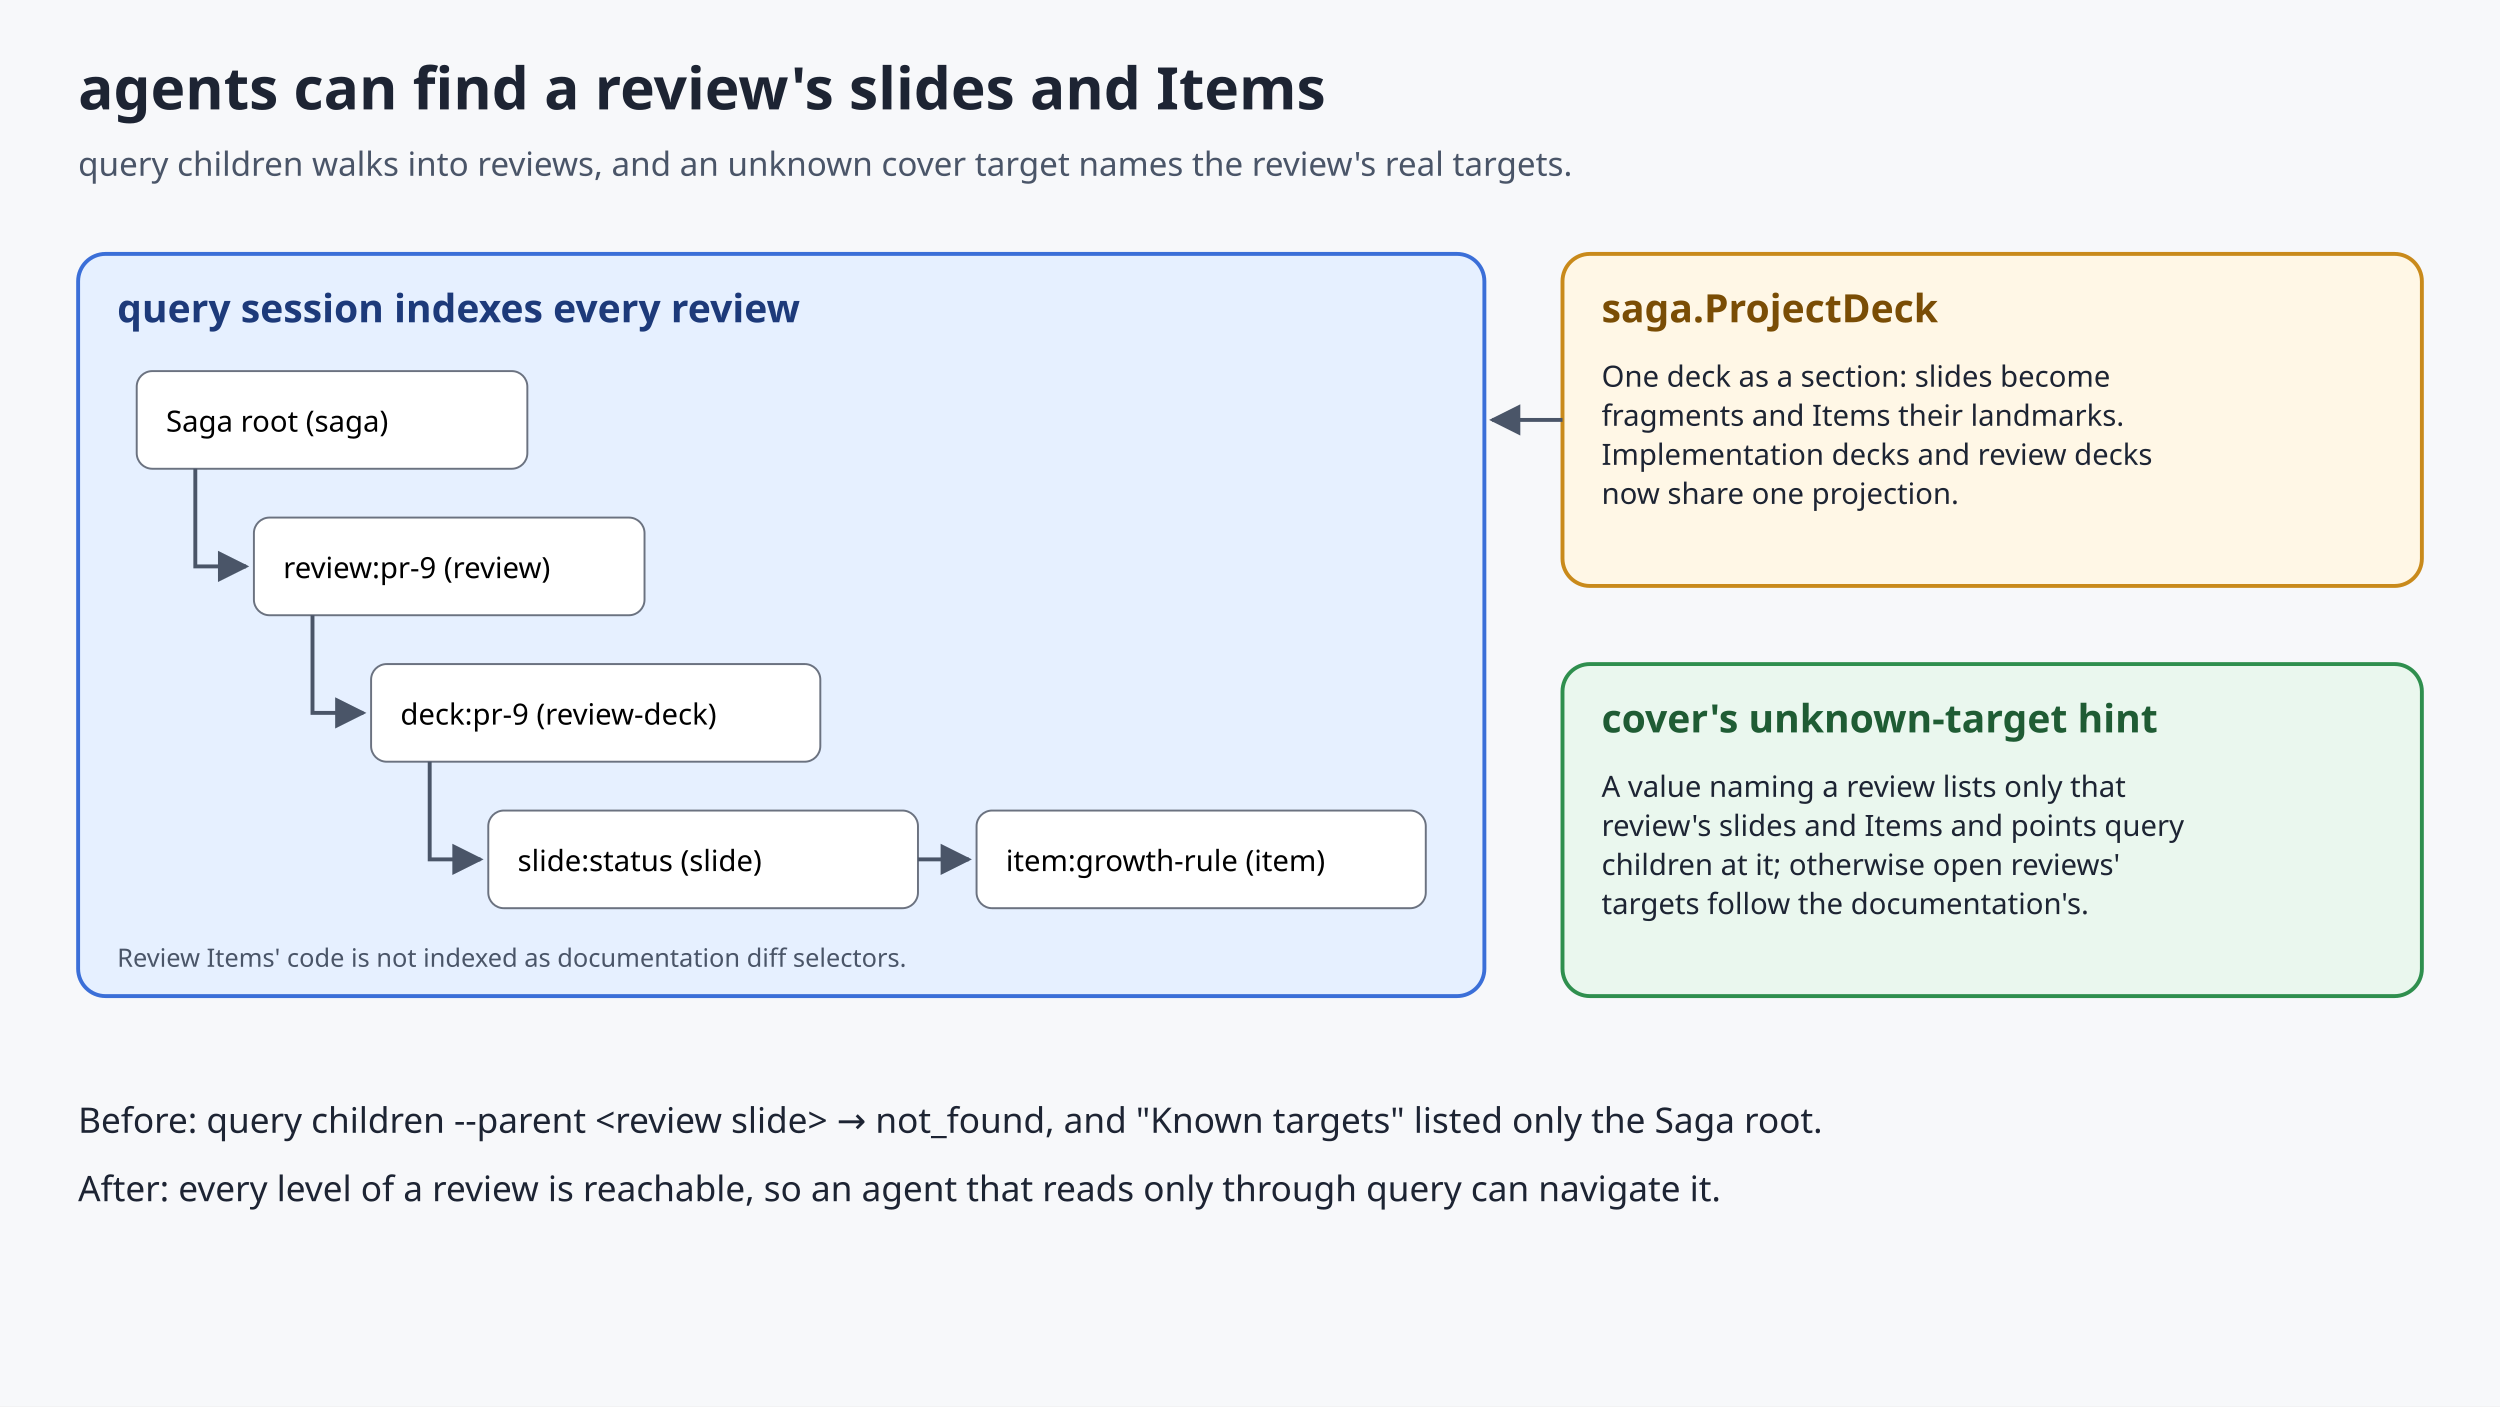
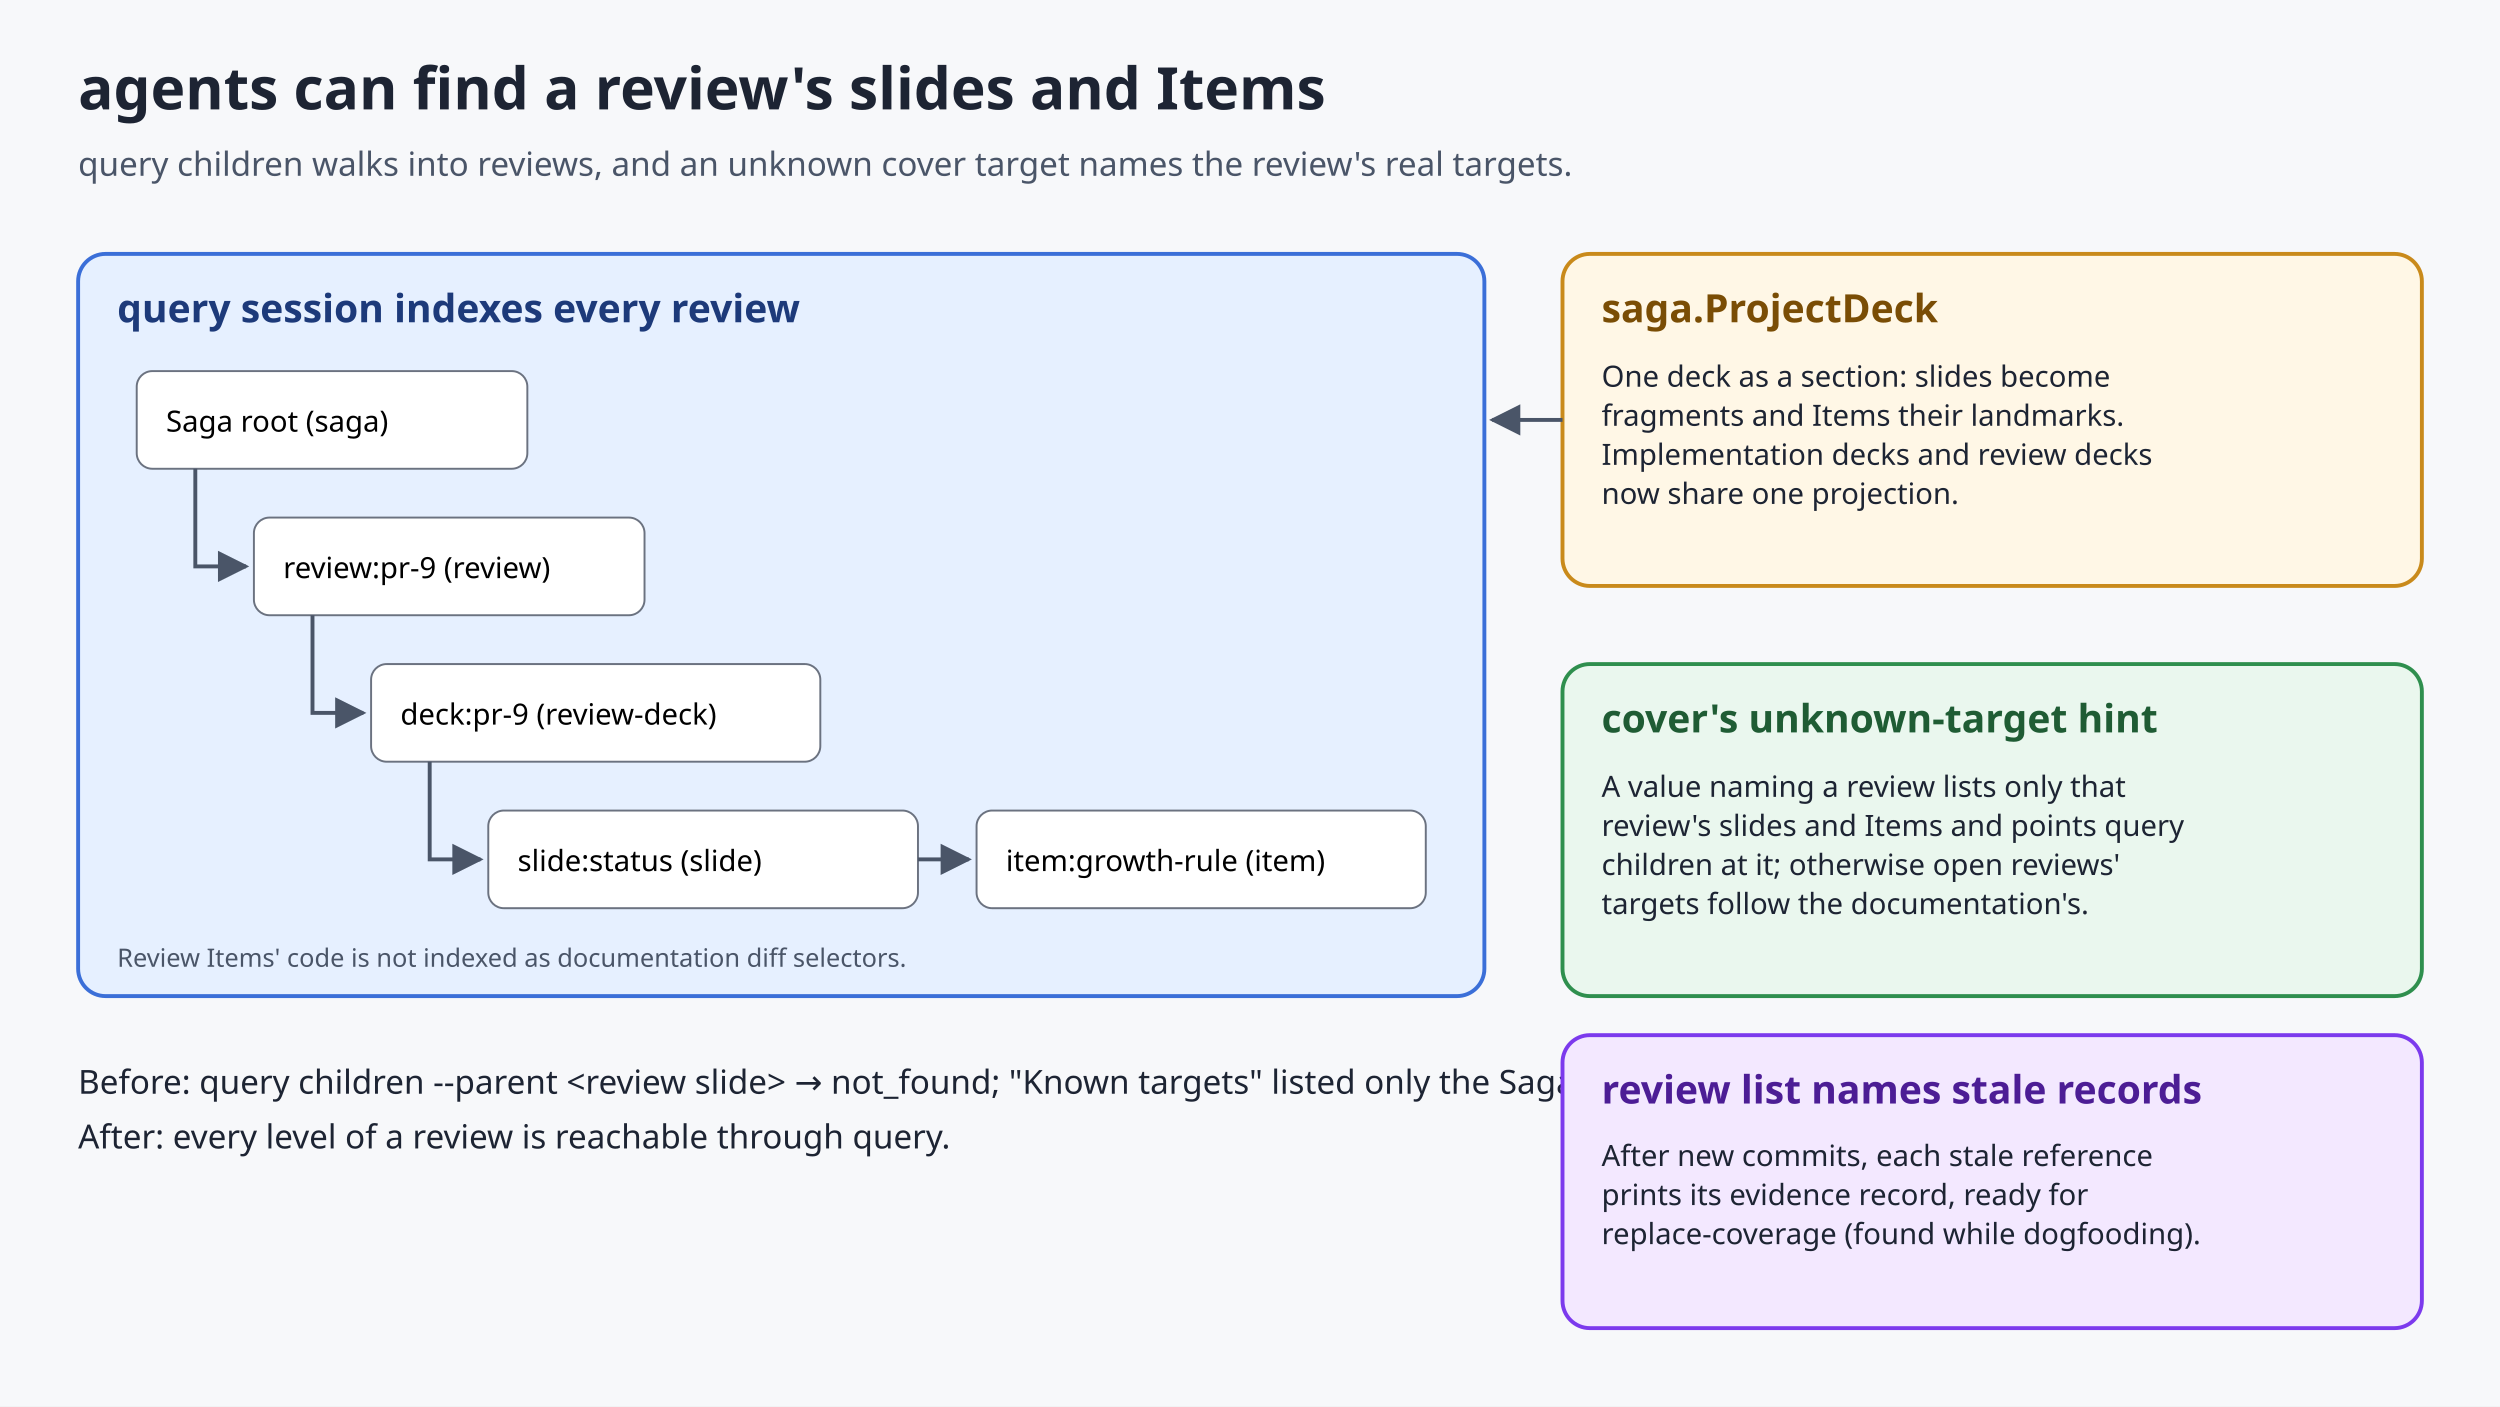
<svg xmlns="http://www.w3.org/2000/svg" viewBox="0 0 1280 720" font-family="system-ui, sans-serif">
  <rect width="1280" height="720" fill="#f7f8fa" />
  <text x="40" y="56" font-size="30" font-weight="700" fill="#1d2433">agents can find a review's slides and Items</text>
  <text x="40" y="90" font-size="17" fill="#4a5568">query children walks into reviews, and an unknown cover target names the review's real targets.</text>
  <defs>
    <marker id="arrow" viewBox="0 0 10 10" refX="9" refY="5" markerWidth="8" markerHeight="8" orient="auto">
      <path d="M0,0 L10,5 L0,10 z" fill="#4a5568" />
    </marker>
  </defs>
  <g id="index-reviews">
    <rect x="40" y="130" width="720" height="380" rx="14" fill="#e6f0ff" stroke="#3b6fd8" stroke-width="2" />
    <text x="60" y="165" font-size="20" font-weight="700" fill="#1d3a7a">query session indexes every review</text>
    <rect x="70" y="190" width="200" height="50" rx="8" fill="#fff" stroke="#6b7280" />
    <text x="85" y="221" font-size="15">Saga root (saga)</text>
    <rect x="130" y="265" width="200" height="50" rx="8" fill="#fff" stroke="#6b7280" />
    <text x="145" y="296" font-size="15">review:pr-9 (review)</text>
    <rect x="190" y="340" width="230" height="50" rx="8" fill="#fff" stroke="#6b7280" />
    <text x="205" y="371" font-size="15">deck:pr-9 (review-deck)</text>
    <rect x="250" y="415" width="220" height="50" rx="8" fill="#fff" stroke="#6b7280" />
    <text x="265" y="446" font-size="15">slide:status (slide)</text>
    <rect x="500" y="415" width="230" height="50" rx="8" fill="#fff" stroke="#6b7280" />
    <text x="515" y="446" font-size="15">item:growth-rule (item)</text>
    <path d="M100 240 V290 H126" fill="none" stroke="#4a5568" stroke-width="2" marker-end="url(#arrow)" />
    <path d="M160 315 V365 H186" fill="none" stroke="#4a5568" stroke-width="2" marker-end="url(#arrow)" />
    <path d="M220 390 V440 H246" fill="none" stroke="#4a5568" stroke-width="2" marker-end="url(#arrow)" />
    <line x1="470" y1="440" x2="496" y2="440" stroke="#4a5568" stroke-width="2" marker-end="url(#arrow)" />
    <text x="60" y="495" font-size="13" fill="#4a5568">Review Items' code is not indexed as documentation diff selectors.</text>
  </g>
  <g id="project-deck">
    <rect x="800" y="130" width="440" height="170" rx="14" fill="#fff7e6" stroke="#c98a1b" stroke-width="2" />
    <text x="820" y="165" font-size="20" font-weight="700" fill="#7a4d05">saga.ProjectDeck</text>
    <text x="820" y="198" font-size="15" fill="#1d2433">One deck as a section: slides become</text>
    <text x="820" y="218" font-size="15" fill="#1d2433">fragments and Items their landmarks.</text>
    <text x="820" y="238" font-size="15" fill="#1d2433">Implementation decks and review decks</text>
    <text x="820" y="258" font-size="15" fill="#1d2433">now share one projection.</text>
  </g>
  <g id="target-hint">
    <rect x="800" y="340" width="440" height="170" rx="14" fill="#eaf7ee" stroke="#2f8f4e" stroke-width="2" />
    <text x="820" y="375" font-size="20" font-weight="700" fill="#1f5c34">cover's unknown-target hint</text>
    <text x="820" y="408" font-size="15" fill="#1d2433">A value naming a review lists only that</text>
    <text x="820" y="428" font-size="15" fill="#1d2433">review's slides and Items and points query</text>
    <text x="820" y="448" font-size="15" fill="#1d2433">children at it; otherwise open reviews'</text>
    <text x="820" y="468" font-size="15" fill="#1d2433">targets follow the documentation's.</text>
  </g>
  <line x1="800" y1="215" x2="764" y2="215" stroke="#4a5568" stroke-width="2" marker-end="url(#arrow)" />
-   <text x="40" y="580" font-size="18" fill="#1d2433">Before: query children --parent &lt;review slide&gt; → not_found, and "Known targets" listed only the Saga root.</text>
-   <text x="40" y="615" font-size="18" fill="#1d2433">After: every level of a review is reachable, so an agent that reads only through query can navigate it.</text>
+   <text x="40" y="560" font-size="17" fill="#1d2433">Before: query children --parent &lt;review slide&gt; → not_found; "Known targets" listed only the Saga root.</text>
+   <text x="40" y="588" font-size="17" fill="#1d2433">After: every level of a review is reachable through query.</text>
+   <g id="stale-record">
+     <rect x="800" y="530" width="440" height="150" rx="14" fill="#f3e8ff" stroke="#7c3aed" stroke-width="2" />
+     <text x="820" y="565" font-size="20" font-weight="700" fill="#4c1d95">review list names stale records</text>
+     <text x="820" y="597" font-size="15" fill="#1d2433">After new commits, each stale reference</text>
+     <text x="820" y="617" font-size="15" fill="#1d2433">prints its evidence record, ready for</text>
+     <text x="820" y="637" font-size="15" fill="#1d2433">replace-coverage (found while dogfooding).</text>
+   </g>
</svg>
